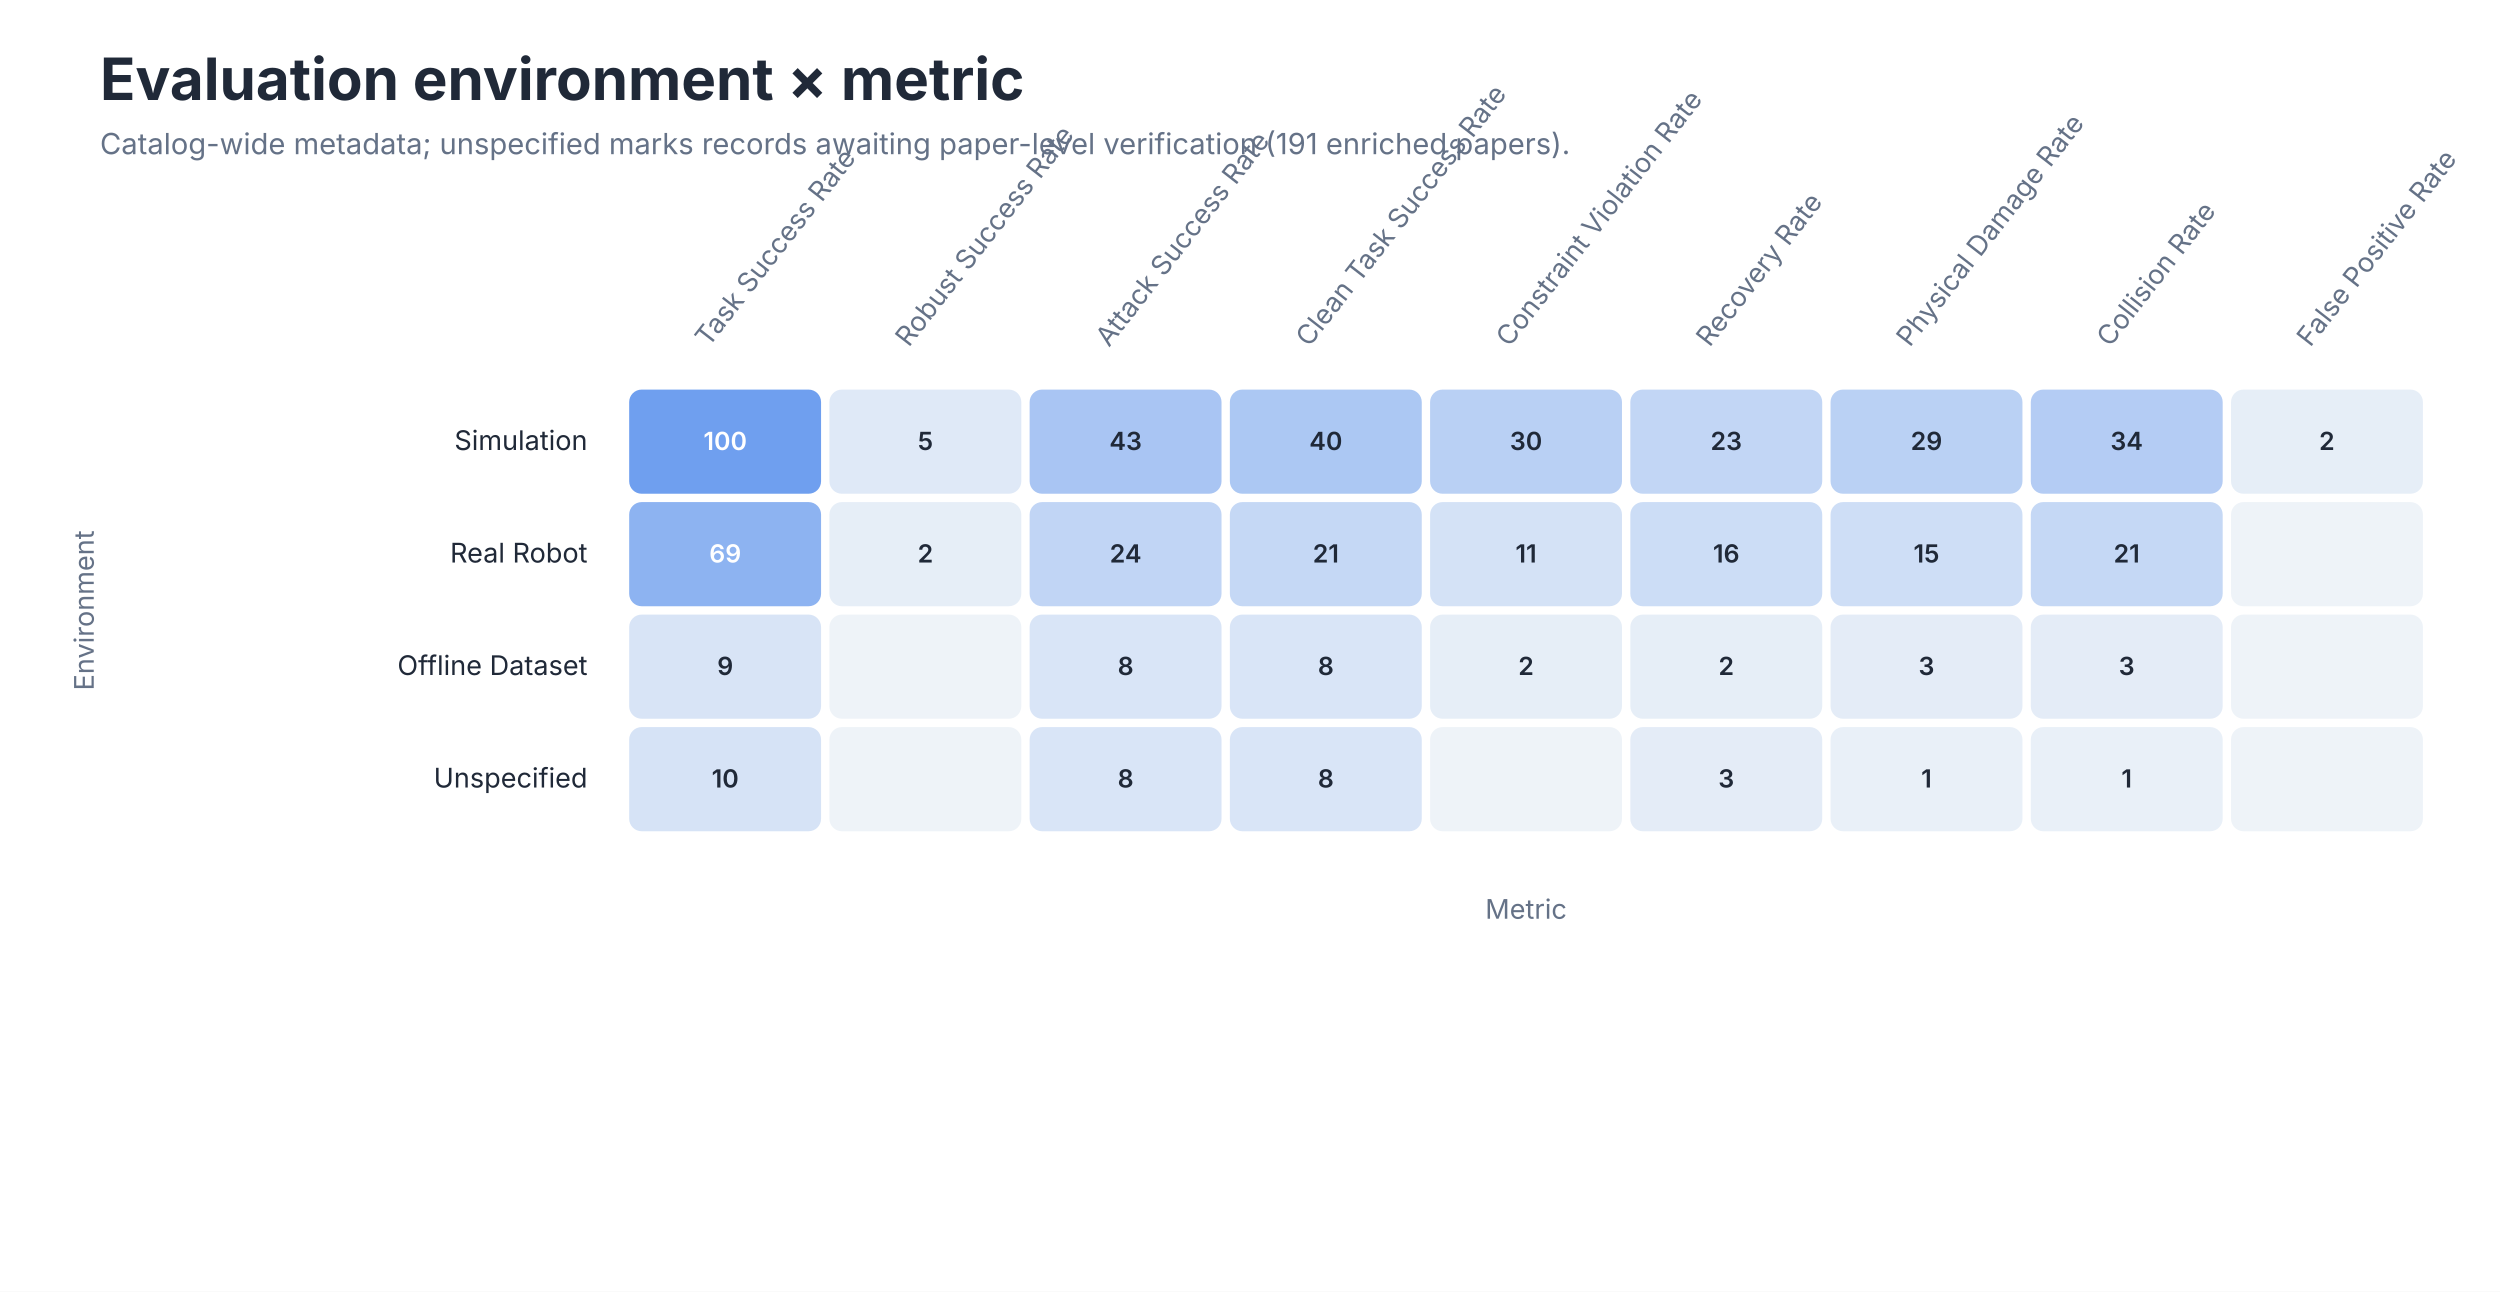
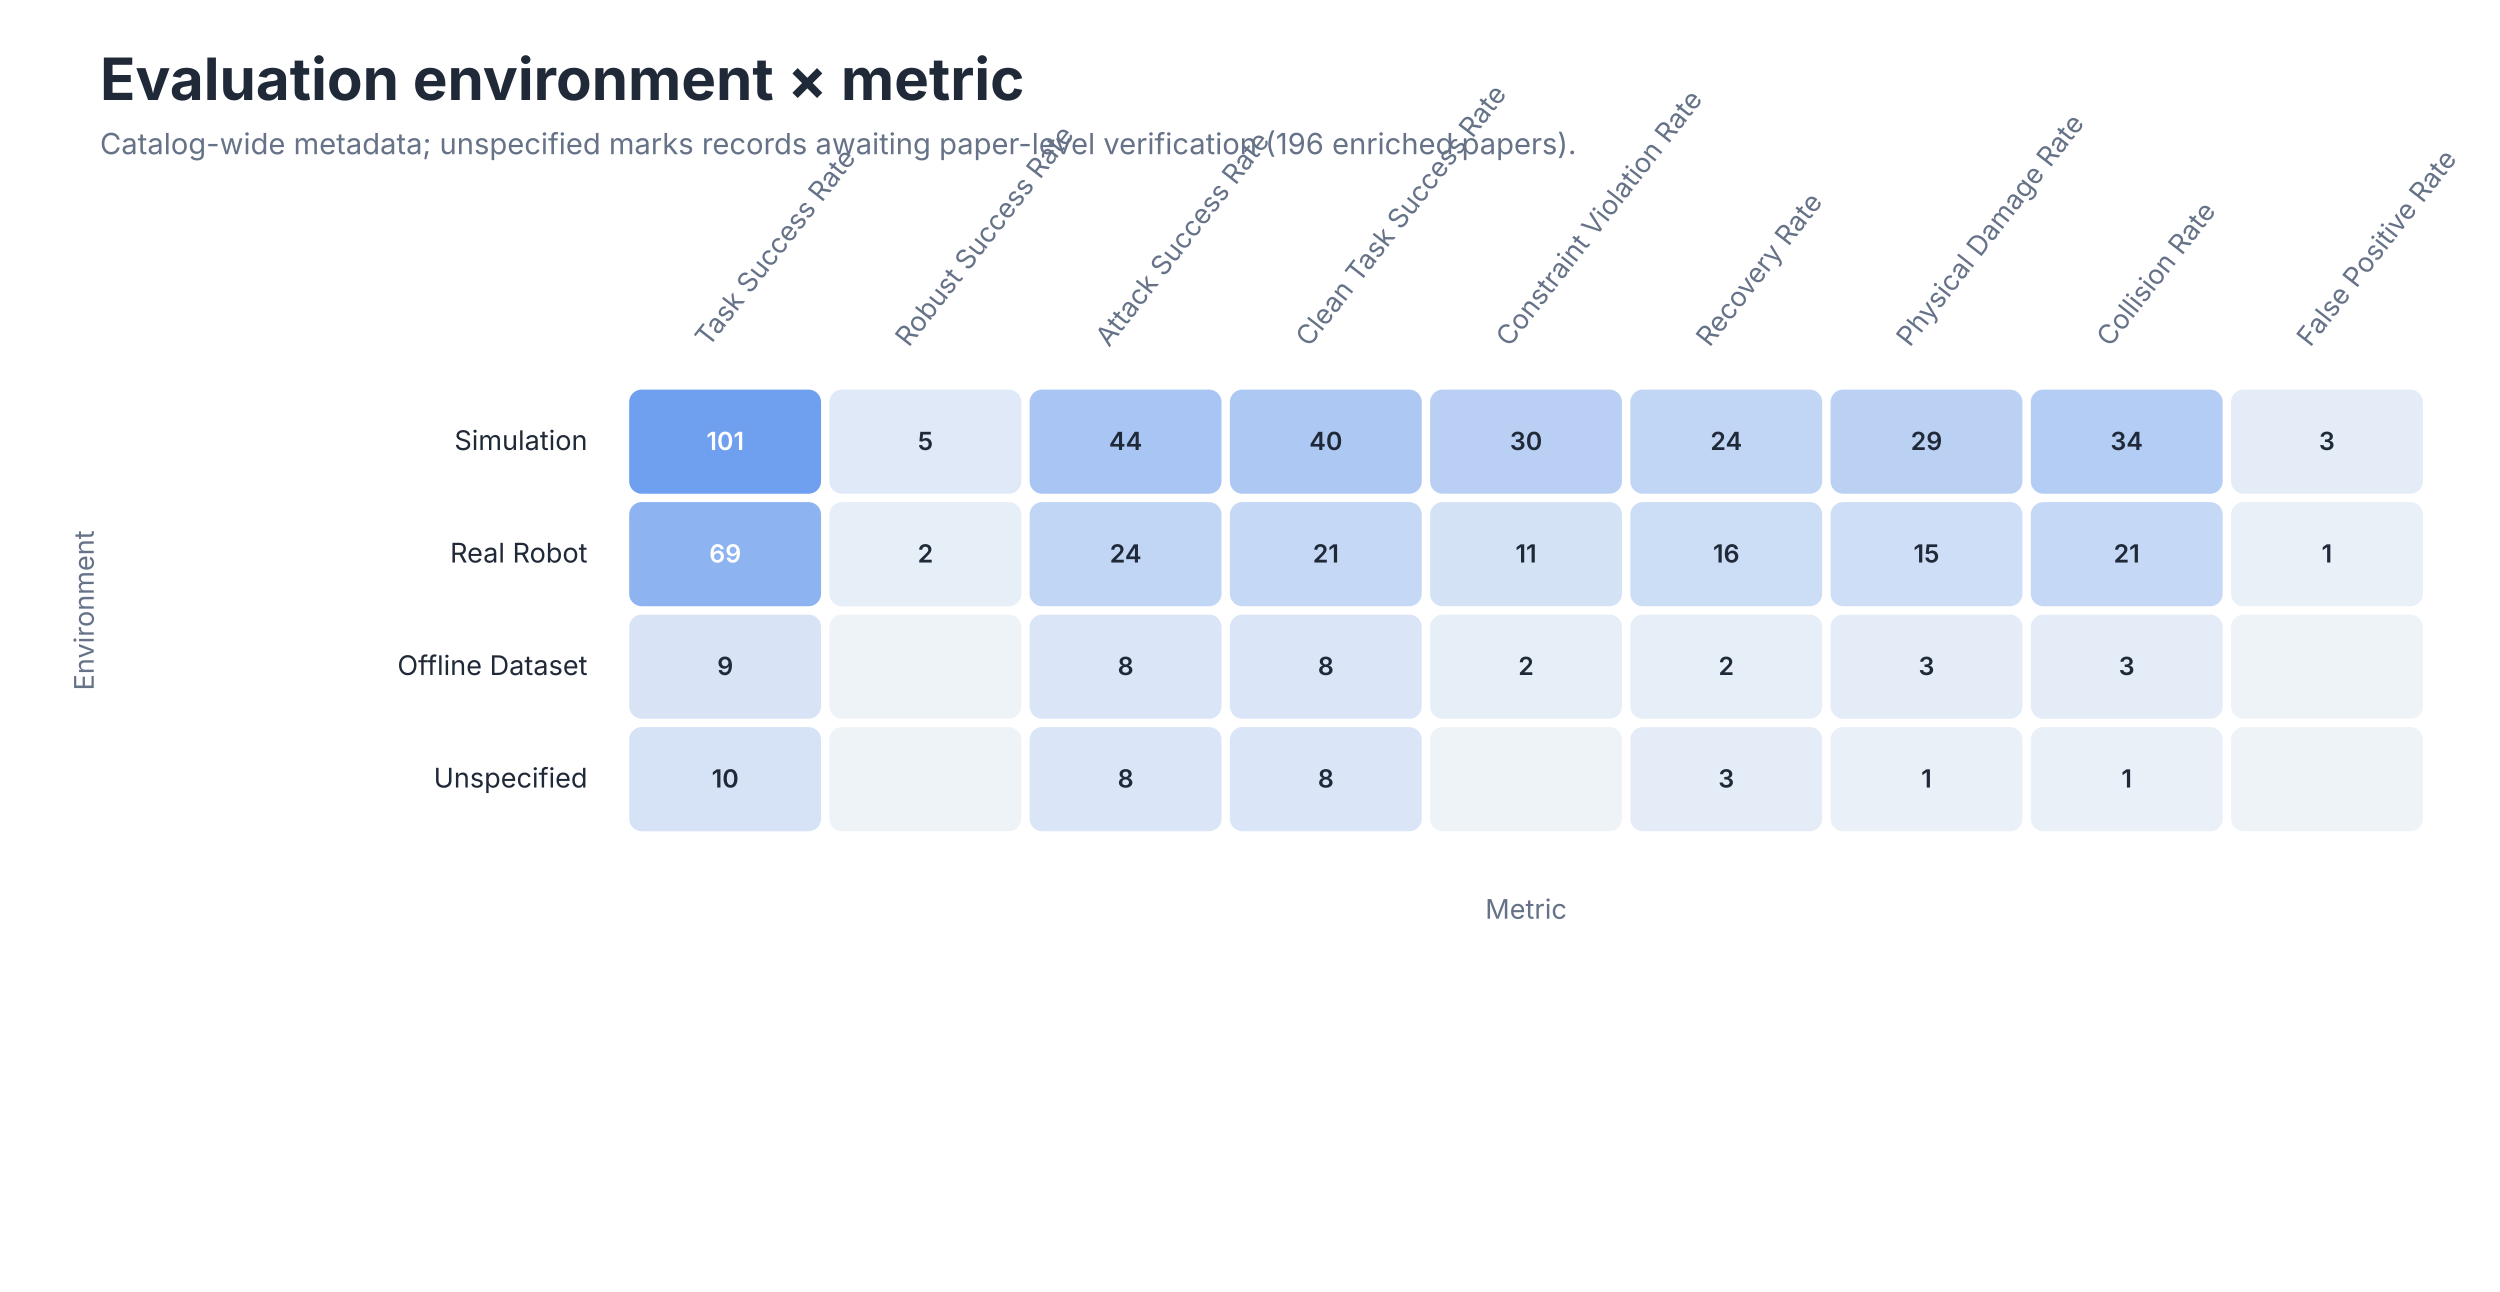
<svg xmlns="http://www.w3.org/2000/svg" role="img" aria-labelledby="title desc" viewBox="0 0 1200 620">
  <style>
text { font-family: -apple-system, BlinkMacSystemFont, 'Segoe UI', sans-serif; }
.title { font-size: 28px; font-weight: 650; fill: #202938; }
.subtitle { font-size: 14px; fill: #657287; }
.axis { font-size: 13px; fill: #657287; }
.label { font-size: 13px; fill: #202938; }
.small { font-size: 11px; fill: #657287; }
</style>
  <rect width="1200" height="620" fill="#FFFFFF" />
  <text class="title" x="48" y="48">Evaluation environment × metric</text>
-   <text class="subtitle" x="48" y="74">Catalog-wide metadata; unspecified marks records awaiting paper-level verification (191 enriched papers).</text>
+   <text class="subtitle" x="48" y="74">Catalog-wide metadata; unspecified marks records awaiting paper-level verification (196 enriched papers).</text>
  <text class="axis" text-anchor="start" transform="translate(340.1 167) rotate(-52)">Task Success Rate</text>
  <text class="axis" text-anchor="start" transform="translate(436.2 167) rotate(-52)">Robust Success Rate</text>
  <text class="axis" text-anchor="start" transform="translate(532.3 167) rotate(-52)">Attack Success Rate</text>
  <text class="axis" text-anchor="start" transform="translate(628.4 167) rotate(-52)">Clean Task Success Rate</text>
  <text class="axis" text-anchor="start" transform="translate(724.5 167) rotate(-52)">Constraint Violation Rate</text>
  <text class="axis" text-anchor="start" transform="translate(820.6 167) rotate(-52)">Recovery Rate</text>
  <text class="axis" text-anchor="start" transform="translate(916.7 167) rotate(-52)">Physical Damage Rate</text>
  <text class="axis" text-anchor="start" transform="translate(1012.8 167) rotate(-52)">Collision Rate</text>
  <text class="axis" text-anchor="start" transform="translate(1108.9 167) rotate(-52)">False Positive Rate</text>
  <text class="label" x="282" y="216.0" text-anchor="end">Simulation</text>
  <rect x="302.0" y="187" width="92.111" height="50" rx="6" fill="#6F9FEF" />
-   <text x="348.1" y="216.0" text-anchor="middle" font-size="12" font-weight="600" fill="#FFFFFF">100</text>
+   <text x="348.1" y="216.0" text-anchor="middle" font-size="12" font-weight="600" fill="#FFFFFF">101</text>
  <rect x="398.111" y="187" width="92.111" height="50" rx="6" fill="#DFE9F7" />
  <text x="444.2" y="216.0" text-anchor="middle" font-size="12" font-weight="600" fill="#202938">5</text>
-   <rect x="494.222" y="187" width="92.111" height="50" rx="6" fill="#A9C5F3" />
-   <text x="540.3" y="216.0" text-anchor="middle" font-size="12" font-weight="600" fill="#202938">43</text>
-   <rect x="590.333" y="187" width="92.111" height="50" rx="6" fill="#ACC8F3" />
+   <rect x="494.222" y="187" width="92.111" height="50" rx="6" fill="#A8C5F3" />
+   <text x="540.3" y="216.0" text-anchor="middle" font-size="12" font-weight="600" fill="#202938">44</text>
+   <rect x="590.333" y="187" width="92.111" height="50" rx="6" fill="#ADC8F3" />
  <text x="636.4" y="216.0" text-anchor="middle" font-size="12" font-weight="600" fill="#202938">40</text>
  <rect x="686.444" y="187" width="92.111" height="50" rx="6" fill="#B9D0F4" />
  <text x="732.5" y="216.0" text-anchor="middle" font-size="12" font-weight="600" fill="#202938">30</text>
-   <rect x="782.556" y="187" width="92.111" height="50" rx="6" fill="#C2D6F5" />
-   <text x="828.6" y="216.0" text-anchor="middle" font-size="12" font-weight="600" fill="#202938">23</text>
+   <rect x="782.556" y="187" width="92.111" height="50" rx="6" fill="#C1D5F5" />
+   <text x="828.6" y="216.0" text-anchor="middle" font-size="12" font-weight="600" fill="#202938">24</text>
  <rect x="878.667" y="187" width="92.111" height="50" rx="6" fill="#BAD1F4" />
  <text x="924.7" y="216.0" text-anchor="middle" font-size="12" font-weight="600" fill="#202938">29</text>
-   <rect x="974.778" y="187" width="92.111" height="50" rx="6" fill="#B4CCF4" />
+   <rect x="974.778" y="187" width="92.111" height="50" rx="6" fill="#B4CDF4" />
  <text x="1020.8" y="216.0" text-anchor="middle" font-size="12" font-weight="600" fill="#202938">34</text>
-   <rect x="1070.889" y="187" width="92.111" height="50" rx="6" fill="#E6EEF7" />
-   <text x="1116.9" y="216.0" text-anchor="middle" font-size="12" font-weight="600" fill="#202938">2</text>
+   <rect x="1070.889" y="187" width="92.111" height="50" rx="6" fill="#E4ECF7" />
+   <text x="1116.9" y="216.0" text-anchor="middle" font-size="12" font-weight="600" fill="#202938">3</text>
  <text class="label" x="282" y="270.0" text-anchor="end">Real Robot</text>
  <rect x="302.0" y="241" width="92.111" height="50" rx="6" fill="#8DB3F1" />
  <text x="348.1" y="270.0" text-anchor="middle" font-size="12" font-weight="600" fill="#FFFFFF">69</text>
  <rect x="398.111" y="241" width="92.111" height="50" rx="6" fill="#E6EEF7" />
  <text x="444.2" y="270.0" text-anchor="middle" font-size="12" font-weight="600" fill="#202938">2</text>
  <rect x="494.222" y="241" width="92.111" height="50" rx="6" fill="#C1D5F5" />
  <text x="540.3" y="270.0" text-anchor="middle" font-size="12" font-weight="600" fill="#202938">24</text>
  <rect x="590.333" y="241" width="92.111" height="50" rx="6" fill="#C5D8F5" />
  <text x="636.4" y="270.0" text-anchor="middle" font-size="12" font-weight="600" fill="#202938">21</text>
  <rect x="686.444" y="241" width="92.111" height="50" rx="6" fill="#D4E2F6" />
  <text x="732.5" y="270.0" text-anchor="middle" font-size="12" font-weight="600" fill="#202938">11</text>
  <rect x="782.556" y="241" width="92.111" height="50" rx="6" fill="#CCDDF6" />
  <text x="828.6" y="270.0" text-anchor="middle" font-size="12" font-weight="600" fill="#202938">16</text>
  <rect x="878.667" y="241" width="92.111" height="50" rx="6" fill="#CEDEF6" />
  <text x="924.7" y="270.0" text-anchor="middle" font-size="12" font-weight="600" fill="#202938">15</text>
  <rect x="974.778" y="241" width="92.111" height="50" rx="6" fill="#C5D8F5" />
  <text x="1020.8" y="270.0" text-anchor="middle" font-size="12" font-weight="600" fill="#202938">21</text>
-   <rect x="1070.889" y="241" width="92.111" height="50" rx="6" fill="#EEF3F8" />
-   <text x="1116.9" y="270.0" text-anchor="middle" font-size="12" font-weight="600" fill="#202938" />
+   <rect x="1070.889" y="241" width="92.111" height="50" rx="6" fill="#E9F0F8" />
+   <text x="1116.9" y="270.0" text-anchor="middle" font-size="12" font-weight="600" fill="#202938">1</text>
  <text class="label" x="282" y="324.0" text-anchor="end">Offline Dataset</text>
  <rect x="302.0" y="295" width="92.111" height="50" rx="6" fill="#D8E4F6" />
  <text x="348.1" y="324.0" text-anchor="middle" font-size="12" font-weight="600" fill="#202938">9</text>
  <rect x="398.111" y="295" width="92.111" height="50" rx="6" fill="#EEF3F8" />
  <text x="444.2" y="324.0" text-anchor="middle" font-size="12" font-weight="600" fill="#202938" />
-   <rect x="494.222" y="295" width="92.111" height="50" rx="6" fill="#D9E5F7" />
+   <rect x="494.222" y="295" width="92.111" height="50" rx="6" fill="#DAE5F7" />
  <text x="540.3" y="324.0" text-anchor="middle" font-size="12" font-weight="600" fill="#202938">8</text>
-   <rect x="590.333" y="295" width="92.111" height="50" rx="6" fill="#D9E5F7" />
+   <rect x="590.333" y="295" width="92.111" height="50" rx="6" fill="#DAE5F7" />
  <text x="636.4" y="324.0" text-anchor="middle" font-size="12" font-weight="600" fill="#202938">8</text>
  <rect x="686.444" y="295" width="92.111" height="50" rx="6" fill="#E6EEF7" />
  <text x="732.5" y="324.0" text-anchor="middle" font-size="12" font-weight="600" fill="#202938">2</text>
  <rect x="782.556" y="295" width="92.111" height="50" rx="6" fill="#E6EEF7" />
  <text x="828.6" y="324.0" text-anchor="middle" font-size="12" font-weight="600" fill="#202938">2</text>
  <rect x="878.667" y="295" width="92.111" height="50" rx="6" fill="#E4ECF7" />
  <text x="924.7" y="324.0" text-anchor="middle" font-size="12" font-weight="600" fill="#202938">3</text>
  <rect x="974.778" y="295" width="92.111" height="50" rx="6" fill="#E4ECF7" />
  <text x="1020.8" y="324.0" text-anchor="middle" font-size="12" font-weight="600" fill="#202938">3</text>
  <rect x="1070.889" y="295" width="92.111" height="50" rx="6" fill="#EEF3F8" />
  <text x="1116.9" y="324.0" text-anchor="middle" font-size="12" font-weight="600" fill="#202938" />
  <text class="label" x="282" y="378.0" text-anchor="end">Unspecified</text>
  <rect x="302.0" y="349" width="92.111" height="50" rx="6" fill="#D6E3F6" />
  <text x="348.1" y="378.0" text-anchor="middle" font-size="12" font-weight="600" fill="#202938">10</text>
  <rect x="398.111" y="349" width="92.111" height="50" rx="6" fill="#EEF3F8" />
  <text x="444.2" y="378.0" text-anchor="middle" font-size="12" font-weight="600" fill="#202938" />
-   <rect x="494.222" y="349" width="92.111" height="50" rx="6" fill="#D9E5F7" />
+   <rect x="494.222" y="349" width="92.111" height="50" rx="6" fill="#DAE5F7" />
  <text x="540.3" y="378.0" text-anchor="middle" font-size="12" font-weight="600" fill="#202938">8</text>
-   <rect x="590.333" y="349" width="92.111" height="50" rx="6" fill="#D9E5F7" />
+   <rect x="590.333" y="349" width="92.111" height="50" rx="6" fill="#DAE5F7" />
  <text x="636.4" y="378.0" text-anchor="middle" font-size="12" font-weight="600" fill="#202938">8</text>
  <rect x="686.444" y="349" width="92.111" height="50" rx="6" fill="#EEF3F8" />
  <text x="732.5" y="378.0" text-anchor="middle" font-size="12" font-weight="600" fill="#202938" />
  <rect x="782.556" y="349" width="92.111" height="50" rx="6" fill="#E4ECF7" />
  <text x="828.6" y="378.0" text-anchor="middle" font-size="12" font-weight="600" fill="#202938">3</text>
  <rect x="878.667" y="349" width="92.111" height="50" rx="6" fill="#E9F0F8" />
  <text x="924.7" y="378.0" text-anchor="middle" font-size="12" font-weight="600" fill="#202938">1</text>
  <rect x="974.778" y="349" width="92.111" height="50" rx="6" fill="#E9F0F8" />
  <text x="1020.8" y="378.0" text-anchor="middle" font-size="12" font-weight="600" fill="#202938">1</text>
  <rect x="1070.889" y="349" width="92.111" height="50" rx="6" fill="#EEF3F8" />
  <text x="1116.9" y="378.0" text-anchor="middle" font-size="12" font-weight="600" fill="#202938" />
  <text class="axis" x="732.5" y="441" text-anchor="middle">Metric</text>
  <text class="axis" transform="translate(45 293.0) rotate(-90)" text-anchor="middle">Environment</text>
</svg>
